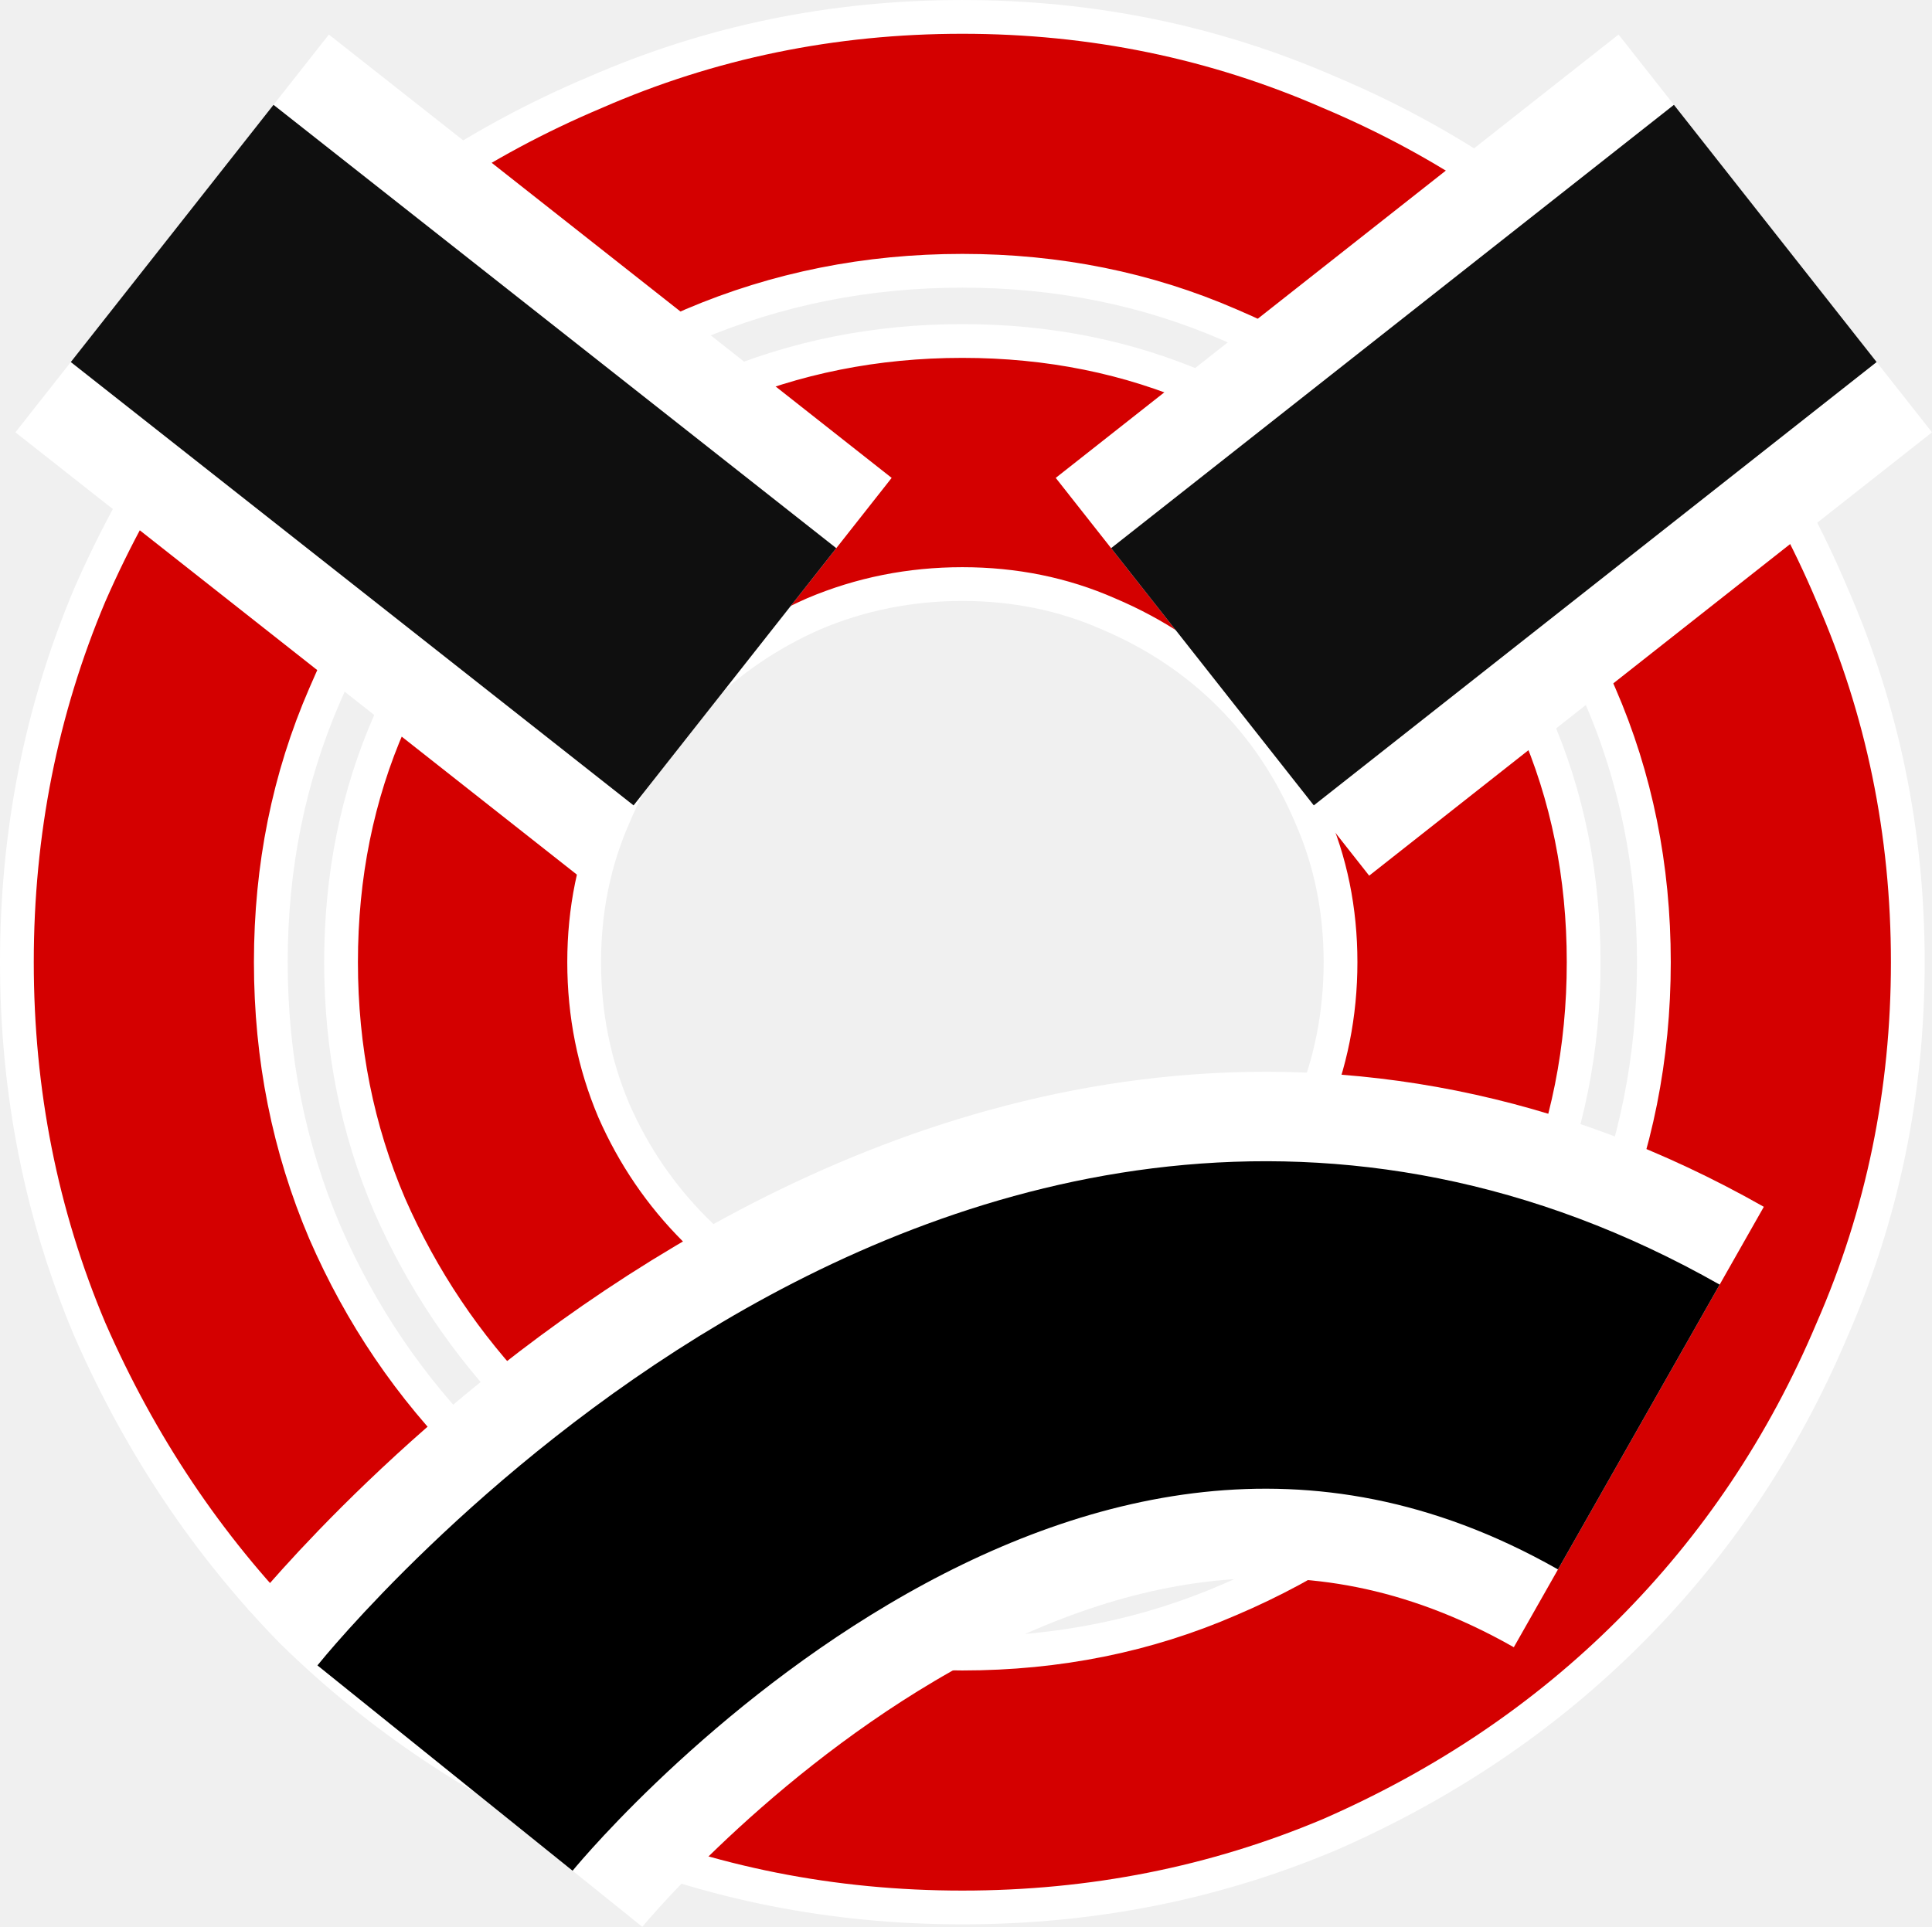
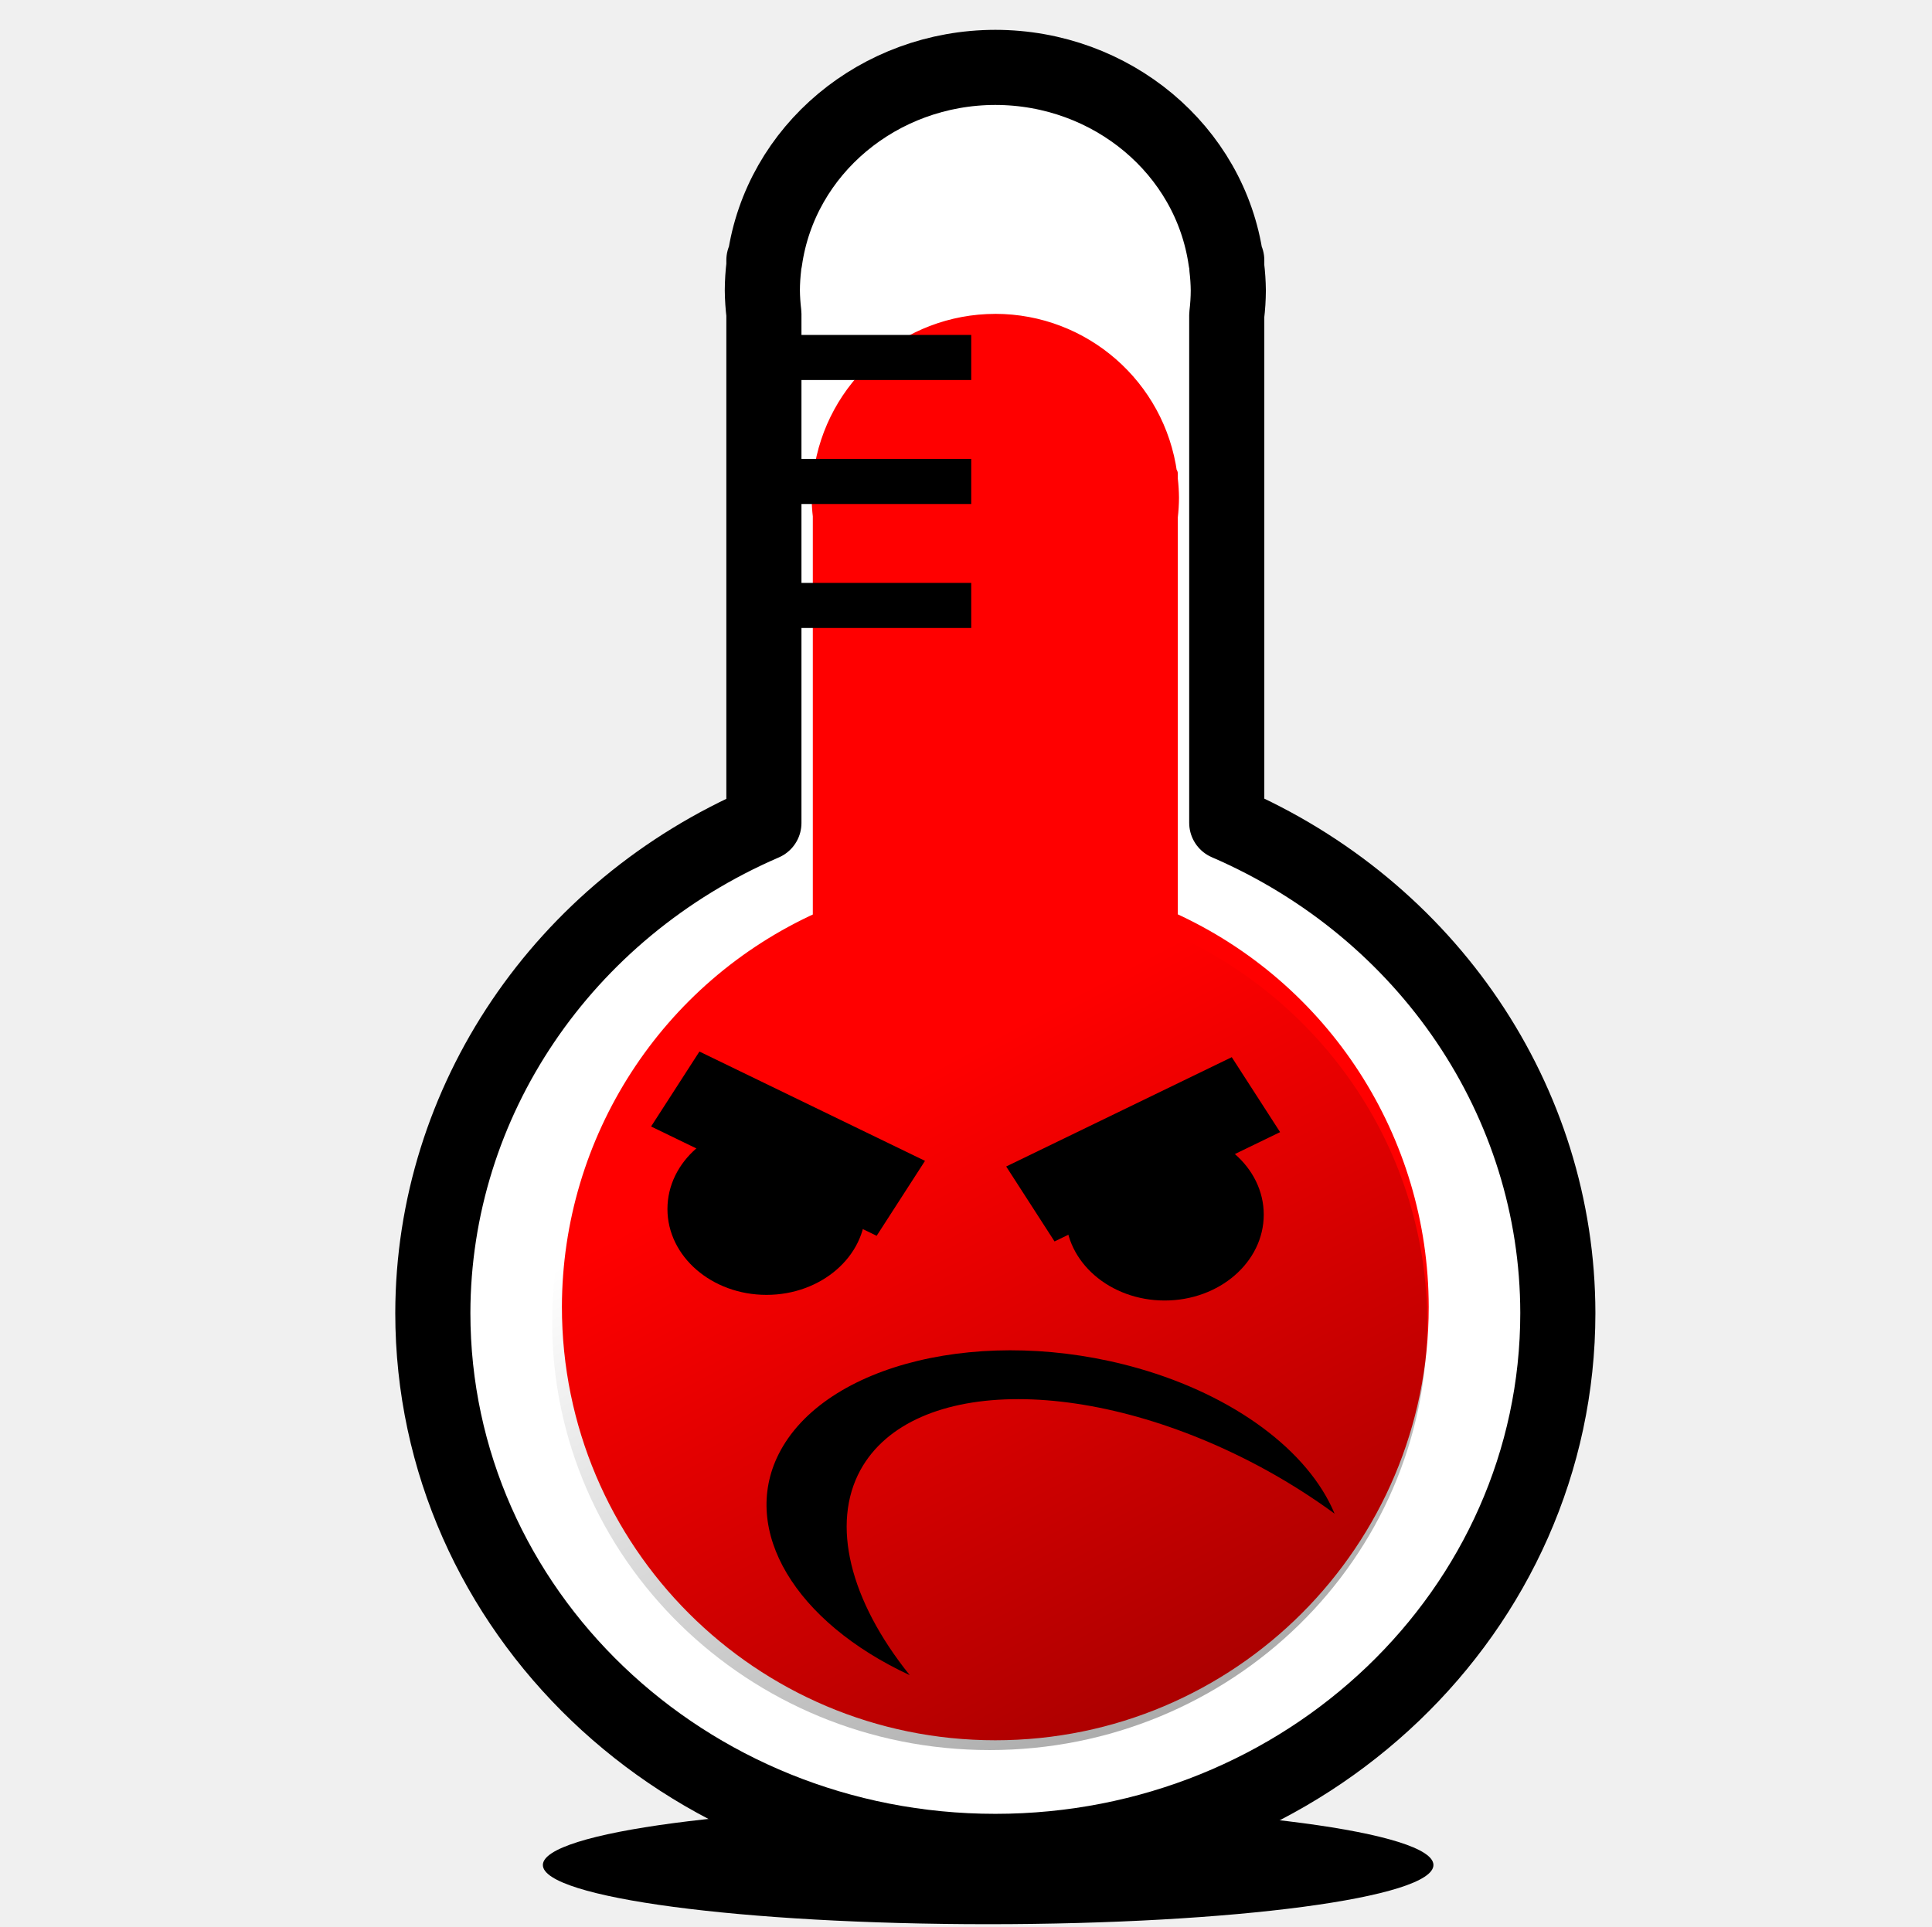
- <svg xmlns="http://www.w3.org/2000/svg" width="24.644mm" height="24.583mm" viewBox="0 0 87.323 87.105" id="svg4203" version="1.1">
-   <defs id="defs4205" />
+ <svg xmlns="http://www.w3.org/2000/svg" xmlns:xlink="http://www.w3.org/1999/xlink" width="24.644mm" height="24.583mm" viewBox="0 0 87.323 87.105" id="svg4203" version="1.1">
+   <defs id="defs4205">
+     <linearGradient xlink:href="#linearGradient4179" id="linearGradient4185" x1="561.265" y1="1308.984" x2="303.143" y2="815.25" gradientUnits="userSpaceOnUse" gradientTransform="matrix(0.1680068,0,0,0.1699025,11.98184,557.4929)" />
+     <linearGradient id="linearGradient4179">
+       <stop style="stop-color:#000000;stop-opacity:1;" offset="0" id="stop4181" />
+       <stop style="stop-color:#000000;stop-opacity:0;" offset="1" id="stop4183" />
+     </linearGradient>
+   </defs>
  <g id="layer1" transform="translate(-32.97858,-266.6614)">
    <g transform="matrix(0.9912926,0,0,0.9912926,19.40188,-378.4873)" id="g4170">
-       <g style="stroke:#ffffff;stroke-opacity:1" transform="matrix(1.539586,0,0,1.539586,-504.1189,649.353)" id="g4150">
-         <g style="font-style:normal;font-weight:normal;font-size:40px;line-height:0%;font-family:sans-serif;letter-spacing:0px;word-spacing:0px;fill:#d40000;fill-opacity:1;stroke:#ffffff;stroke-width:1px;stroke-linecap:butt;stroke-linejoin:miter;stroke-opacity:1" id="text3336">
-           <path d="m 336.834,29.45 q 0,-5.76 2.16,-10.88 2.24,-5.12 6,-8.88 3.84,-3.84 8.96,-6 5.12,-2.24 10.88,-2.24 5.76,0 10.88,2.24 5.12,2.16 8.88,6 3.84,3.76 6,8.88 2.24,5.12 2.24,10.88 0,5.76 -2.24,10.88 -2.16,5.12 -6,8.96 -3.76,3.76 -8.88,6 -5.12,2.16 -10.88,2.16 -5.76,0 -10.88,-2.16 -5.12,-2.24 -8.96,-6 -3.76,-3.84 -6,-8.96 -2.16,-5.12 -2.16,-10.88 z m 7.52,0 q 0,4.24 1.6,8 1.6,3.68 4.4,6.48 2.8,2.8 6.48,4.4 3.76,1.6 8,1.6 4.24,0 7.92,-1.6 3.76,-1.6 6.56,-4.4 2.8,-2.8 4.4,-6.48 1.6,-3.76 1.6,-8 0,-4.24 -1.6,-7.92 -1.6,-3.76 -4.4,-6.56 -2.8,-2.8 -6.56,-4.4 -3.68,-1.6 -7.92,-1.6 -4.24,0 -8,1.6 -3.68,1.6 -6.48,4.4 -2.8,2.8 -4.4,6.56 -1.6,3.68 -1.6,7.92 z m 9.28,0 q 0,2.32 0.88,4.4 0.88,2 2.4,3.52 1.52,1.52 3.52,2.4 2.08,0.88 4.4,0.88 2.32,0 4.32,-0.88 2.08,-0.88 3.6,-2.4 1.52,-1.52 2.4,-3.52 0.88,-2.08 0.88,-4.4 0,-2.32 -0.88,-4.32 -0.88,-2.08 -2.4,-3.6 -1.52,-1.52 -3.6,-2.4 -2,-0.88 -4.32,-0.88 -2.32,0 -4.4,0.88 -2,0.88 -3.52,2.4 -1.52,1.52 -2.4,3.6 -0.88,2 -0.88,4.32 z m 11.2,18.4 q -3.84,0 -7.2,-1.44 -3.28,-1.44 -5.84,-3.92 -2.48,-2.56 -3.92,-5.84 -1.44,-3.36 -1.44,-7.2 0,-3.84 1.44,-7.12 1.44,-3.36 3.92,-5.84 2.56,-2.56 5.84,-4 3.36,-1.44 7.2,-1.44 3.84,0 7.12,1.44 3.36,1.44 5.84,4 2.56,2.48 4,5.84 1.44,3.28 1.44,7.12 0,3.84 -1.44,7.2 -1.44,3.28 -4,5.84 -2.48,2.48 -5.84,3.92 -3.28,1.44 -7.12,1.44 z" style="font-size:80px;fill:#d40000;stroke:#ffffff;stroke-opacity:1" id="path4799" />
-         </g>
-         <path id="path4182" d="M 341.432,7.864 C 358.099,20.996 358.099,20.996 358.099,20.996" style="fill:#000000;fill-rule:evenodd;stroke:#ffffff;stroke-width:15;stroke-linecap:butt;stroke-linejoin:miter;stroke-miterlimit:4;stroke-dasharray:none;stroke-opacity:1" />
-         <path style="fill:#000000;fill-opacity:0;fill-rule:evenodd;stroke:#000000;stroke-width:9.7;stroke-linecap:butt;stroke-linejoin:miter;stroke-miterlimit:4;stroke-dasharray:none;stroke-opacity:0.941" d="M 341.432,7.864 C 358.099,20.996 358.099,20.996 358.099,20.996" id="path4172" />
-         <path style="fill:#000000;fill-rule:evenodd;stroke:#ffffff;stroke-width:15;stroke-linecap:butt;stroke-linejoin:miter;stroke-miterlimit:4;stroke-dasharray:none;stroke-opacity:1" d="M 388.909,7.864 C 372.241,20.996 372.241,20.996 372.241,20.996" id="path4184" />
-         <path id="path4174" d="M 388.909,7.864 C 372.241,20.996 372.241,20.996 372.241,20.996" style="fill:#000000;fill-opacity:0;fill-rule:evenodd;stroke:#000000;stroke-width:9.7;stroke-linecap:butt;stroke-linejoin:miter;stroke-miterlimit:4;stroke-dasharray:none;stroke-opacity:0.941" />
-         <path id="path4186" d="m 349.513,53.321 c 0,0 16.668,-20.708 35.355,-10.102" style="fill:#000000;fill-rule:evenodd;stroke:#ffffff;stroke-width:15;stroke-linecap:butt;stroke-linejoin:miter;stroke-miterlimit:4;stroke-dasharray:none;stroke-opacity:1" />
-         <path style="fill:#000000;fill-opacity:0;fill-rule:evenodd;stroke:#000000;stroke-width:9.7;stroke-linecap:butt;stroke-linejoin:miter;stroke-miterlimit:4;stroke-dasharray:none;stroke-opacity:1" d="m 349.513,53.321 c 0,0 16.668,-20.708 35.355,-10.102" id="path4180" />
+       <ellipse style="opacity:1;fill:#000000;fill-opacity:1;stroke:none;stroke-width:10;stroke-linecap:round;stroke-linejoin:round;stroke-miterlimit:4;stroke-dasharray:none;stroke-opacity:1" id="path4228" cx="58.751" cy="735.866" rx="20.303" ry="2.699" />
+       <path style="opacity:1;fill:#ffffff;fill-opacity:1;stroke:#000000;stroke-width:3.425;stroke-linecap:round;stroke-linejoin:round;stroke-miterlimit:4;stroke-dasharray:none;stroke-opacity:1" d="m 59.078,653.888 a 10.623,10.17 0 0 0 -10.512,8.794 l -0.04,0 0,0.25 a 10.623,10.17 0 0 0 -0.071,1.126 10.623,10.17 0 0 0 0.071,1.067 l 0,23.22 A 25.647,24.554 0 0 0 33.431,710.691 25.647,24.554 0 0 0 59.078,735.245 25.647,24.554 0 0 0 84.726,710.691 25.647,24.554 0 0 0 69.63,688.336 l 0,-23.153 a 10.623,10.17 0 0 0 0.071,-1.125 10.623,10.17 0 0 0 -0.071,-1.067 l 0,-0.309 -0.039,0 A 10.623,10.17 0 0 0 59.078,653.888 Z" id="path4136" />
+       <path id="path4155" d="m 59.078,665.453 a 8.05,8.05 0 0 0 -7.967,6.961 l -0.03,0 0,0.198 a 8.05,8.05 0 0 0 -0.054,0.891 8.05,8.05 0 0 0 0.054,0.845 l 0,18.38 a 19.436,19.436 0 0 0 -11.44,17.689 19.436,19.436 0 0 0 19.436,19.436 19.436,19.436 0 0 0 19.437,-19.436 19.436,19.436 0 0 0 -11.44,-17.696 l 0,-18.327 a 8.05,8.05 0 0 0 0.054,-0.891 8.05,8.05 0 0 0 -0.054,-0.845 l 0,-0.245 -0.03,0 a 8.05,8.05 0 0 0 -7.967,-6.961 z" style="opacity:1;fill:#ff0000;fill-opacity:1;stroke:#ff0000;stroke-width:0.649;stroke-linecap:round;stroke-linejoin:round;stroke-miterlimit:4;stroke-dasharray:none;stroke-opacity:1" />
+       <path id="path4177" d="m 58.821,665.967 a 8.263,8.082 0 0 0 -8.177,6.989 l -0.031,0 0,0.199 a 8.263,8.082 0 0 0 -0.055,0.895 8.263,8.082 0 0 0 0.055,0.848 l 0,18.453 a 19.95,19.514 0 0 0 -11.742,17.759 19.95,19.514 0 0 0 19.95,19.514 19.95,19.514 0 0 0 19.951,-19.514 19.95,19.514 0 0 0 -11.742,-17.766 l 0,-18.4 a 8.263,8.082 0 0 0 0.055,-0.894 8.263,8.082 0 0 0 -0.055,-0.848 l 0,-0.245 -0.03,0 a 8.263,8.082 0 0 0 -8.178,-6.989 z" style="opacity:1;fill:url(#linearGradient4185);fill-opacity:1;stroke:none;stroke-width:3.792;stroke-linecap:round;stroke-linejoin:round;stroke-miterlimit:4;stroke-dasharray:none;stroke-opacity:1" />
+       <g id="g4213" transform="matrix(0.1308599,0,0,0.1134486,95.18774,650.9168)">
+         <circle r="34.516" cy="485.094" cx="-355.668" id="path4209" style="opacity:1;fill:#000000;fill-opacity:1;stroke:none;stroke-width:10;stroke-linecap:round;stroke-linejoin:round;stroke-miterlimit:4;stroke-dasharray:none;stroke-opacity:1" />
+         <rect transform="matrix(0.8728445,0.4879985,-0.4879985,0.8728445,0,0)" y="553.134" x="-125.006" height="34.516" width="90.043" id="rect4211" style="opacity:1;fill:#000000;fill-opacity:1;stroke:none;stroke-width:10;stroke-linecap:round;stroke-linejoin:round;stroke-miterlimit:4;stroke-dasharray:none;stroke-opacity:1" />
      </g>
+       <g transform="matrix(-0.1308599,0,0,0.1134486,20.25727,651.1738)" id="g4217">
+         <circle style="opacity:1;fill:#000000;fill-opacity:1;stroke:none;stroke-width:10;stroke-linecap:round;stroke-linejoin:round;stroke-miterlimit:4;stroke-dasharray:none;stroke-opacity:1" id="circle4219" cx="-355.668" cy="485.094" r="34.516" />
+         <rect style="opacity:1;fill:#000000;fill-opacity:1;stroke:none;stroke-width:10;stroke-linecap:round;stroke-linejoin:round;stroke-miterlimit:4;stroke-dasharray:none;stroke-opacity:1" id="rect4221" width="90.043" height="34.516" x="-125.006" y="553.134" transform="matrix(0.8728445,0.4879985,-0.4879985,0.8728445,0,0)" />
+       </g>
+       <path style="opacity:1;fill:#000000;fill-opacity:1;stroke:none;stroke-width:10;stroke-linecap:round;stroke-linejoin:round;stroke-miterlimit:4;stroke-dasharray:none;stroke-opacity:1" d="m 65.593,713.214 a 13.293,8.189 9.158 0 0 -16.403,3.932 13.293,8.189 9.158 0 0 5.986,10.063 16.249,8.919 28.842 0 1 -2.252,-9.349 16.249,8.919 28.842 0 1 18.524,0.006 16.249,8.919 28.842 0 1 3.099,1.977 13.293,8.189 9.158 0 0 -8.953,-6.629 z" id="path4223" />
+       <rect style="opacity:1;fill:#000000;fill-opacity:1;stroke:none;stroke-width:10;stroke-linecap:round;stroke-linejoin:round;stroke-miterlimit:4;stroke-dasharray:none;stroke-opacity:1" id="rect4230" width="10.023" height="2.056" x="47.956" y="666.089" />
+       <rect y="671.743" x="47.956" height="2.056" width="10.023" id="rect4232" style="opacity:1;fill:#000000;fill-opacity:1;stroke:none;stroke-width:10;stroke-linecap:round;stroke-linejoin:round;stroke-miterlimit:4;stroke-dasharray:none;stroke-opacity:1" />
+       <rect style="opacity:1;fill:#000000;fill-opacity:1;stroke:none;stroke-width:10;stroke-linecap:round;stroke-linejoin:round;stroke-miterlimit:4;stroke-dasharray:none;stroke-opacity:1" id="rect4234" width="10.023" height="2.056" x="47.956" y="677.397" />
    </g>
  </g>
</svg>
